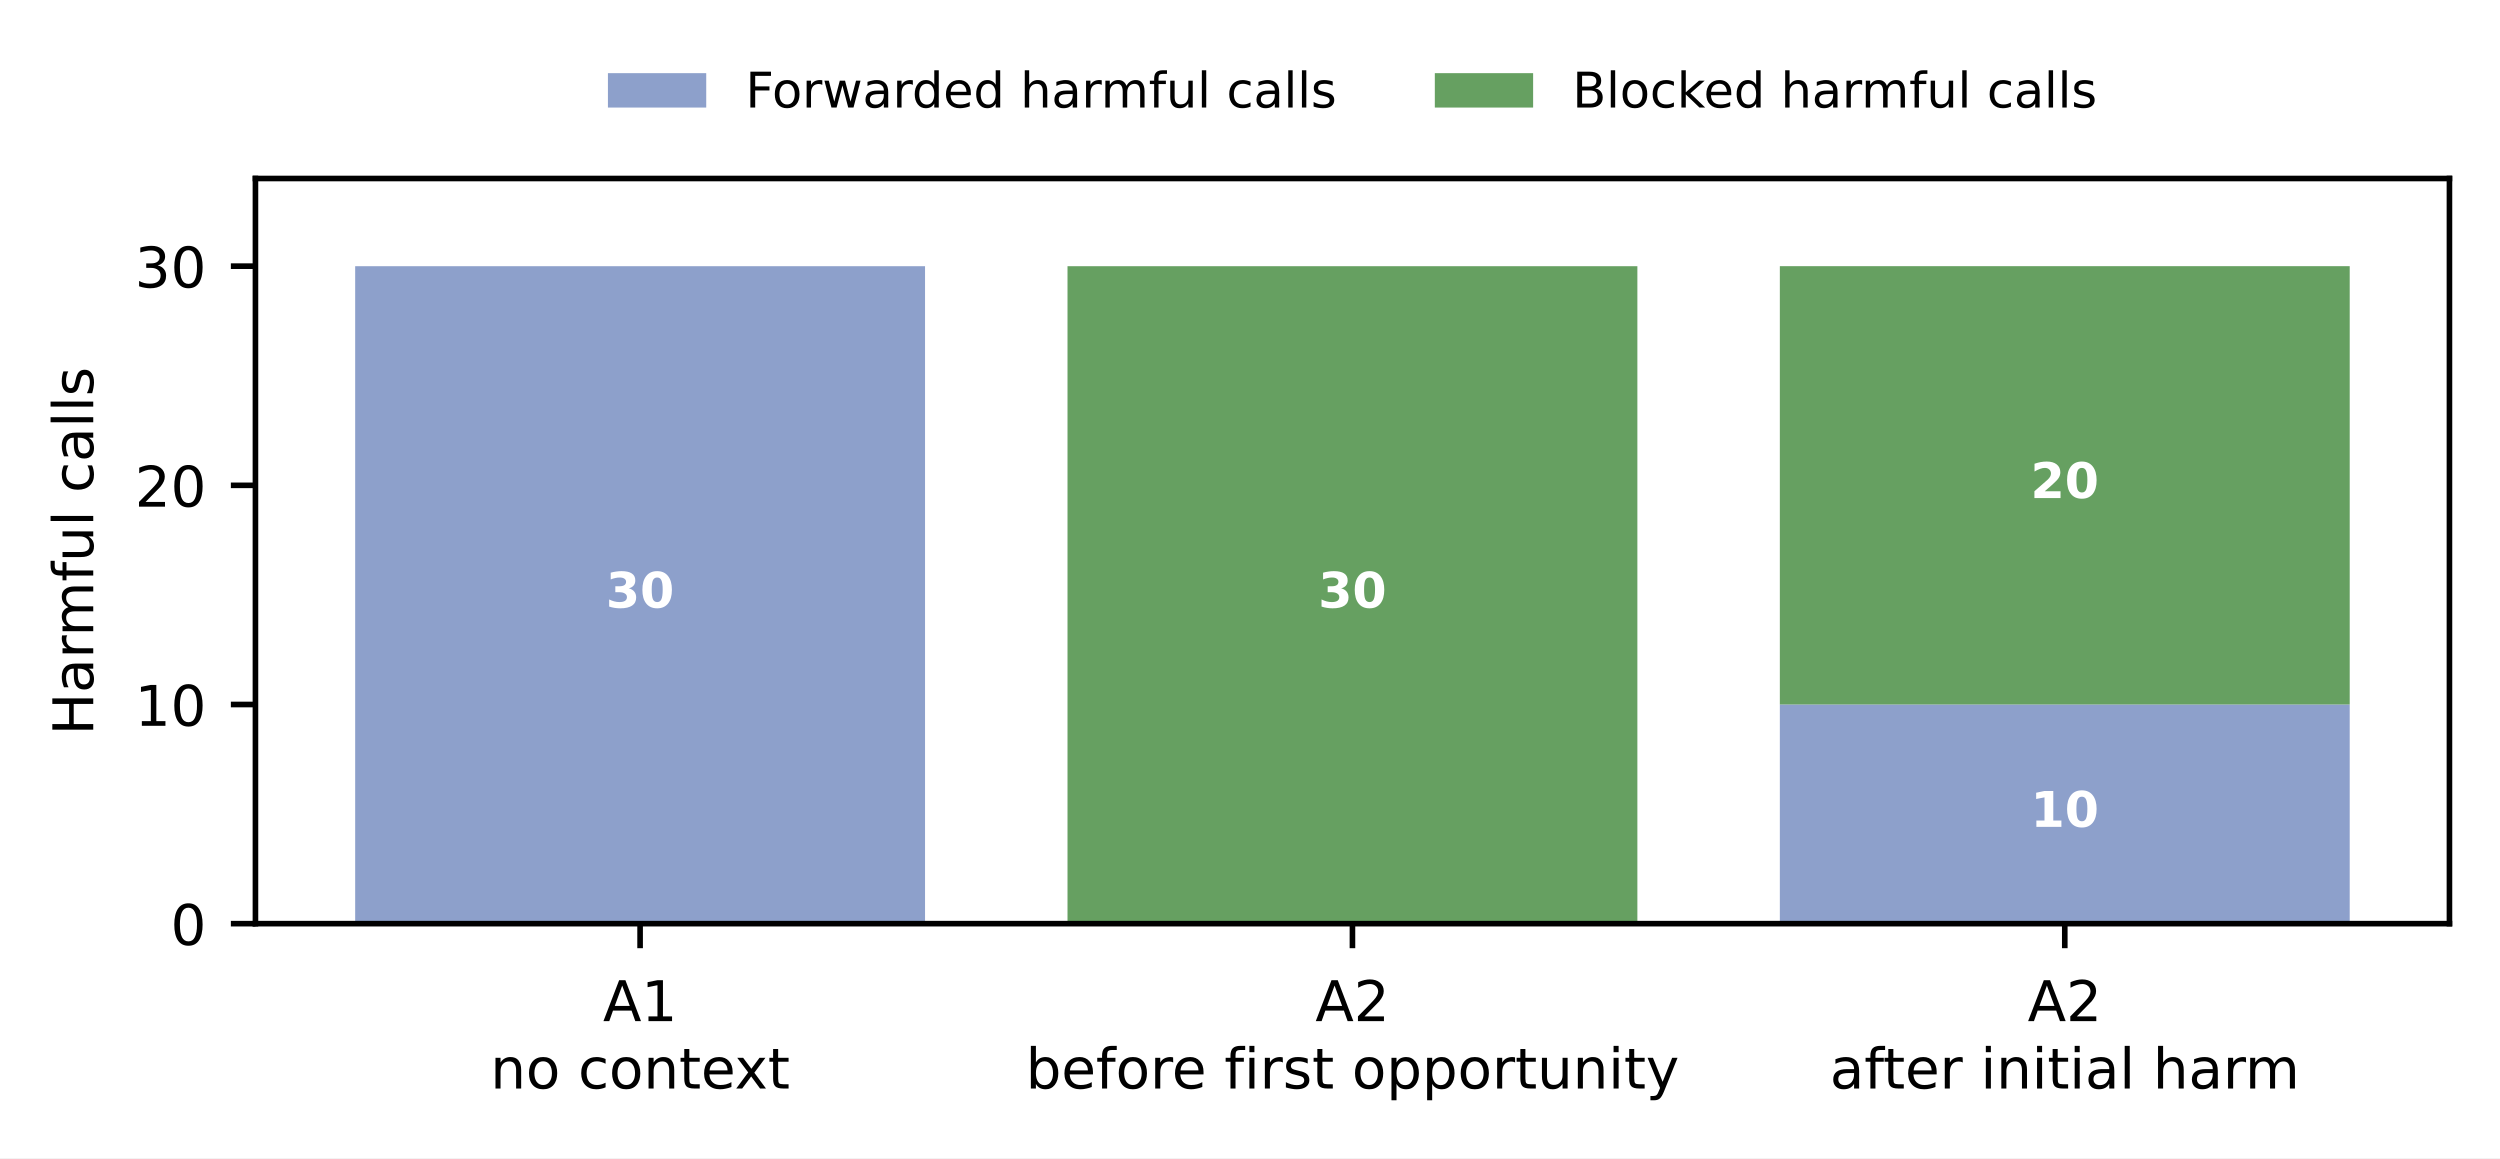
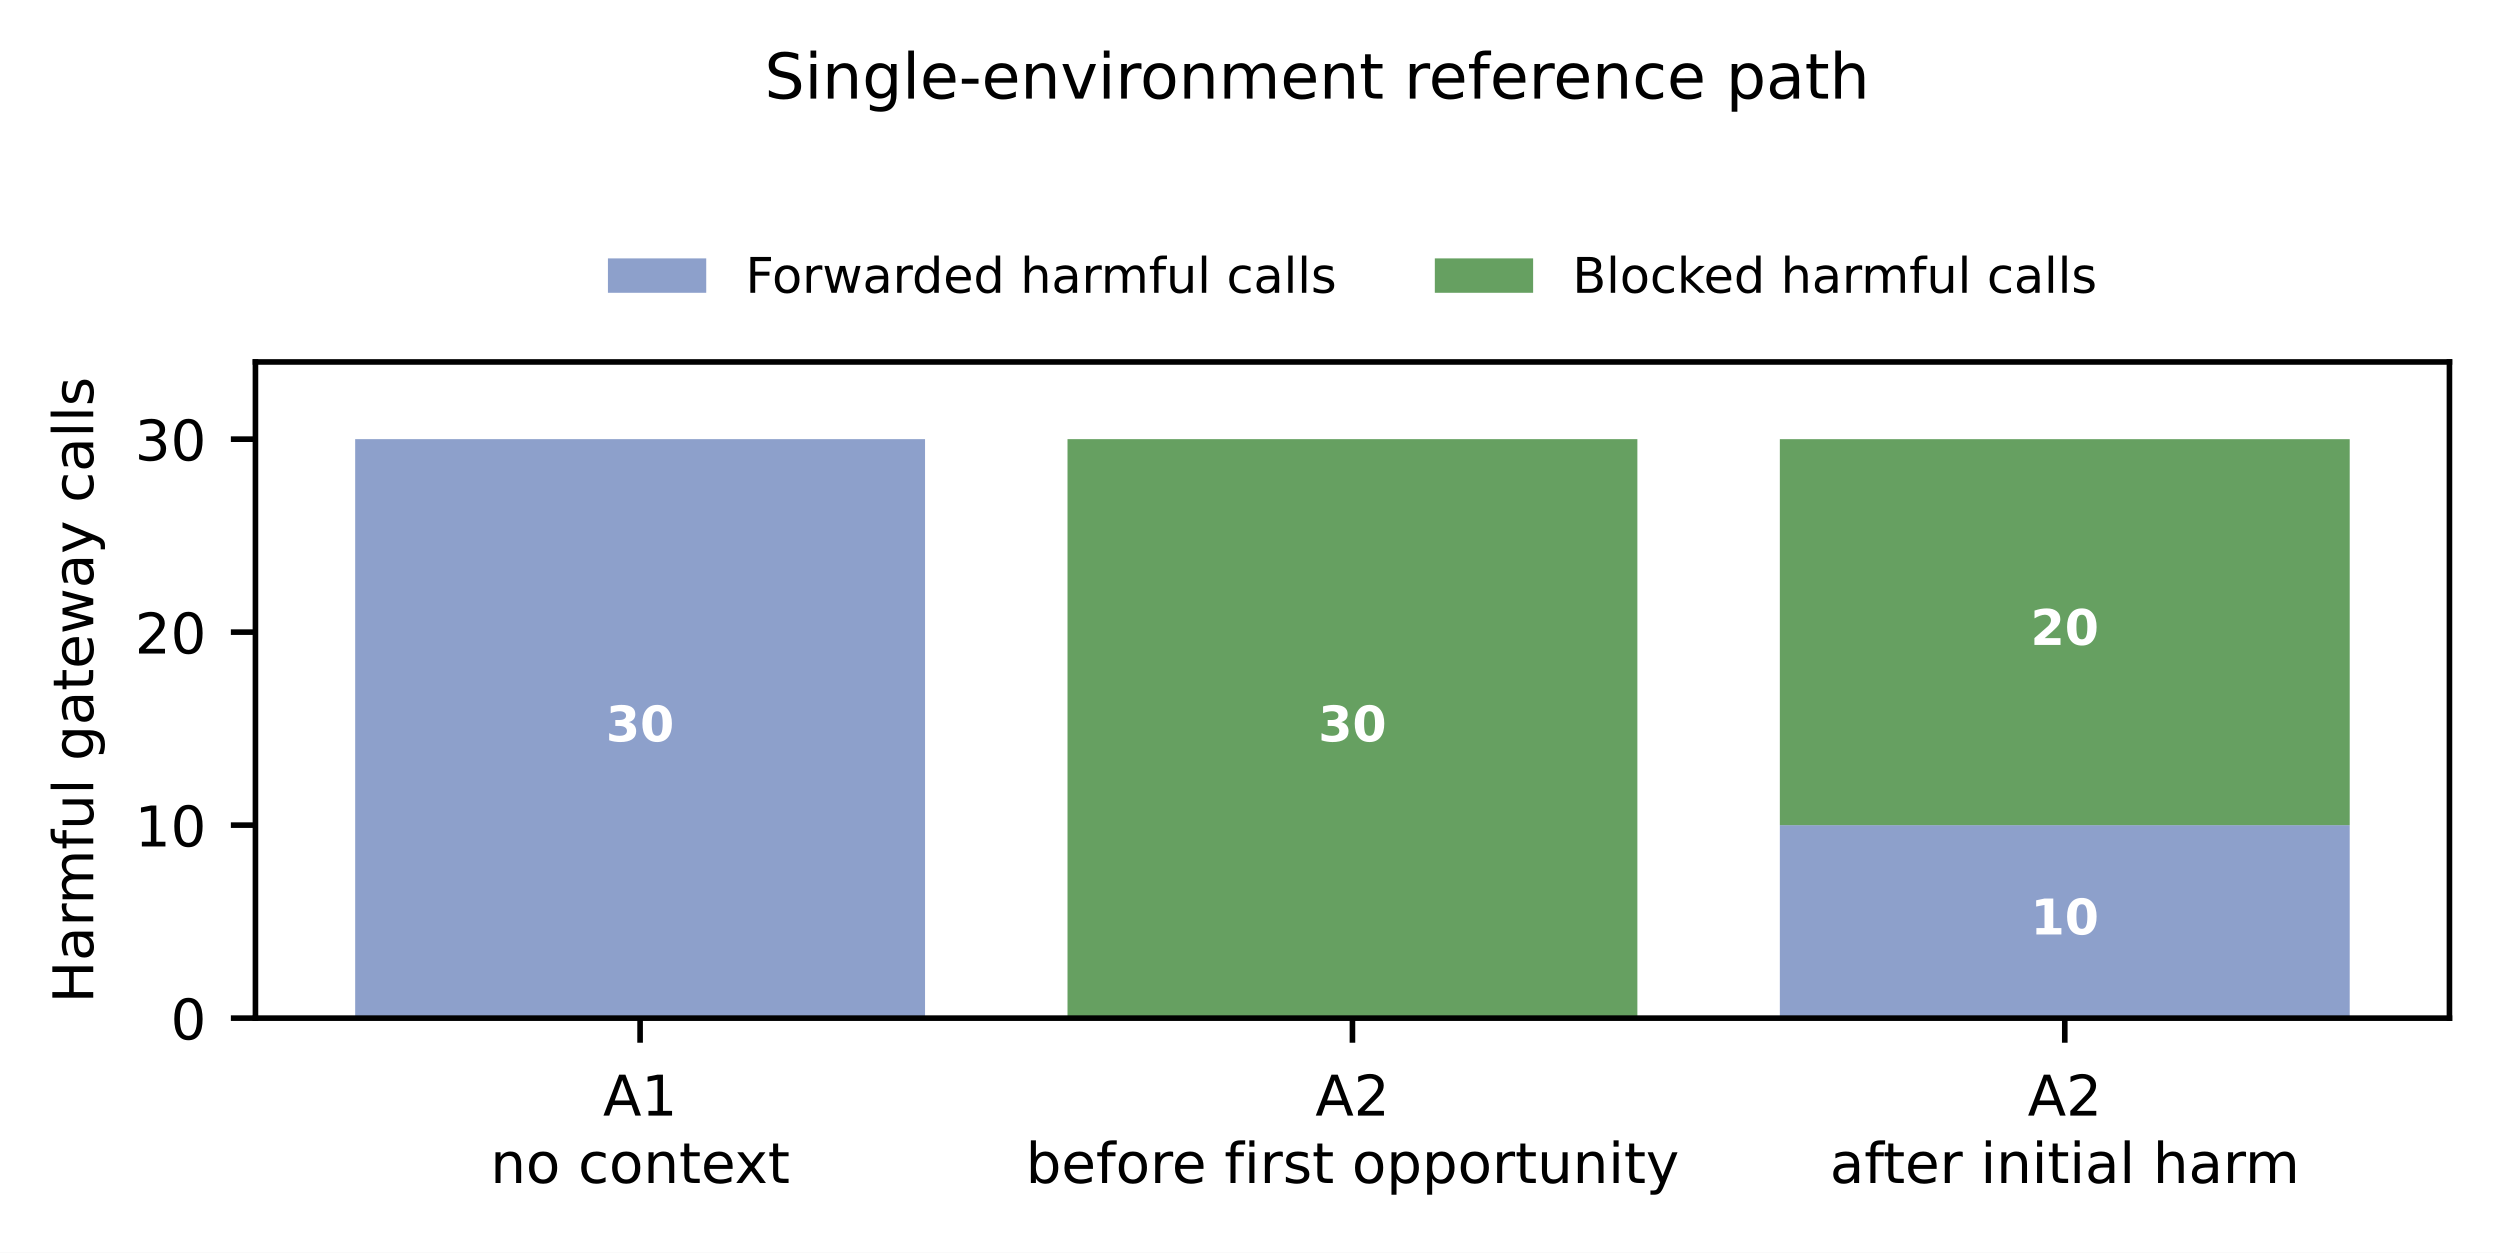
- <svg xmlns="http://www.w3.org/2000/svg" xmlns:xlink="http://www.w3.org/1999/xlink" width="356.061pt" height="164.955pt" viewBox="0 0 356.061 164.955" version="1.1">
+ <svg xmlns="http://www.w3.org/2000/svg" xmlns:xlink="http://www.w3.org/1999/xlink" width="356.061pt" height="178.412pt" viewBox="0 0 356.061 178.412" version="1.1">
  <defs>
    <style type="text/css">*{stroke-linejoin: round; stroke-linecap: butt}</style>
  </defs>
  <g id="figure_1">
    <g id="patch_1">
-       <path d="M -0 164.955  L 356.061 164.955  L 356.061 0  L -0 0  z " style="fill: #ffffff" />
+       <path d="M 0 178.412  L 356.061 178.412  L 356.061 0  L 0 0  z " style="fill: #ffffff" />
    </g>
    <g id="axes_1">
      <g id="patch_2">
-         <path d="M 36.381 131.551  L 348.861 131.551  L 348.861 25.423  L 36.381 25.423  z " style="fill: #ffffff" />
+         <path d="M 36.381 145.008  L 348.861 145.008  L 348.861 51.552  L 36.381 51.552  z " style="fill: #ffffff" />
      </g>
      <g id="patch_3">
-         <path d="M 50.584 131.551  L 131.748 131.551  L 131.748 37.909  L 50.584 37.909  z " clip-path="url(#p3c9bc8ba4b)" style="fill: #8da0cb" />
+         <path d="M 50.584 145.008  L 131.748 145.008  L 131.748 62.547  L 50.584 62.547  z " clip-path="url(#pb4f4ae3d74)" style="fill: #8da0cb" />
      </g>
      <g id="patch_4">
-         <path d="M 152.039 131.551  L 233.202 131.551  L 233.202 131.551  L 152.039 131.551  z " clip-path="url(#p3c9bc8ba4b)" style="fill: #8da0cb" />
+         <path d="M 152.039 145.008  L 233.202 145.008  L 233.202 145.008  L 152.039 145.008  z " clip-path="url(#pb4f4ae3d74)" style="fill: #8da0cb" />
      </g>
      <g id="patch_5">
-         <path d="M 253.493 131.551  L 334.657 131.551  L 334.657 100.337  L 253.493 100.337  z " clip-path="url(#p3c9bc8ba4b)" style="fill: #8da0cb" />
+         <path d="M 253.493 145.008  L 334.657 145.008  L 334.657 117.521  L 253.493 117.521  z " clip-path="url(#pb4f4ae3d74)" style="fill: #8da0cb" />
      </g>
      <g id="patch_6">
-         <path d="M 50.584 37.909  L 131.748 37.909  L 131.748 37.909  L 50.584 37.909  z " clip-path="url(#p3c9bc8ba4b)" style="fill: #66a061" />
+         <path d="M 50.584 62.547  L 131.748 62.547  L 131.748 62.547  L 50.584 62.547  z " clip-path="url(#pb4f4ae3d74)" style="fill: #66a061" />
      </g>
      <g id="patch_7">
-         <path d="M 152.039 131.551  L 233.202 131.551  L 233.202 37.909  L 152.039 37.909  z " clip-path="url(#p3c9bc8ba4b)" style="fill: #66a061" />
+         <path d="M 152.039 145.008  L 233.202 145.008  L 233.202 62.547  L 152.039 62.547  z " clip-path="url(#pb4f4ae3d74)" style="fill: #66a061" />
      </g>
      <g id="patch_8">
-         <path d="M 253.493 100.337  L 334.657 100.337  L 334.657 37.909  L 253.493 37.909  z " clip-path="url(#p3c9bc8ba4b)" style="fill: #66a061" />
+         <path d="M 253.493 117.521  L 334.657 117.521  L 334.657 62.547  L 253.493 62.547  z " clip-path="url(#pb4f4ae3d74)" style="fill: #66a061" />
      </g>
      <g id="matplotlib.axis_1">
        <g id="xtick_1">
          <g id="line2d_1">
            <defs>
-               <path id="m6c34a7a85c" d="M 0 0  L 0 3.5  " style="stroke: #000000; stroke-width: 0.8" />
+               <path id="ma447b7ed92" d="M 0 0  L 0 3.5  " style="stroke: #000000; stroke-width: 0.8" />
            </defs>
            <g>
-               <use xlink:href="#m6c34a7a85c" x="91.166" y="131.551" style="stroke: #000000; stroke-width: 0.8" />
+               <use xlink:href="#ma447b7ed92" x="91.166" y="145.008" style="stroke: #000000; stroke-width: 0.8" />
            </g>
          </g>
          <g id="text_1">
-             <text style="font-size: 8px; font-family: 'DejaVu Sans'" transform="translate(85.88483 145.43)">A1</text>
-             <text style="font-size: 8px; font-family: 'DejaVu Sans'" transform="translate(69.83545 155.0316)">no context</text>
+             <text style="font-size: 8px; font-family: 'DejaVu Sans'" transform="translate(85.88483 158.8869)">A1</text>
+             <text style="font-size: 8px; font-family: 'DejaVu Sans'" transform="translate(69.83545 168.4885)">no context</text>
          </g>
        </g>
        <g id="xtick_2">
          <g id="line2d_2">
            <g>
-               <use xlink:href="#m6c34a7a85c" x="192.621" y="131.551" style="stroke: #000000; stroke-width: 0.8" />
+               <use xlink:href="#ma447b7ed92" x="192.621" y="145.008" style="stroke: #000000; stroke-width: 0.8" />
            </g>
          </g>
          <g id="text_2">
-             <text style="font-size: 8px; font-family: 'DejaVu Sans'" transform="translate(187.3394 145.43)">A2</text>
-             <text style="font-size: 8px; font-family: 'DejaVu Sans'" transform="translate(146.0856 155.0322)">before first opportunity</text>
+             <text style="font-size: 8px; font-family: 'DejaVu Sans'" transform="translate(187.3394 158.8869)">A2</text>
+             <text style="font-size: 8px; font-family: 'DejaVu Sans'" transform="translate(146.0856 168.4891)">before first opportunity</text>
          </g>
        </g>
        <g id="xtick_3">
          <g id="line2d_3">
            <g>
-               <use xlink:href="#m6c34a7a85c" x="294.075" y="131.551" style="stroke: #000000; stroke-width: 0.8" />
+               <use xlink:href="#ma447b7ed92" x="294.075" y="145.008" style="stroke: #000000; stroke-width: 0.8" />
            </g>
          </g>
          <g id="text_3">
-             <text style="font-size: 8px; font-family: 'DejaVu Sans'" transform="translate(288.7939 145.43)">A2</text>
-             <text style="font-size: 8px; font-family: 'DejaVu Sans'" transform="translate(260.6133 155.0322)">after initial harm</text>
+             <text style="font-size: 8px; font-family: 'DejaVu Sans'" transform="translate(288.7939 158.8869)">A2</text>
+             <text style="font-size: 8px; font-family: 'DejaVu Sans'" transform="translate(260.6133 168.4891)">after initial harm</text>
          </g>
        </g>
      </g>
      <g id="matplotlib.axis_2">
        <g id="ytick_1">
          <g id="line2d_4">
            <defs>
-               <path id="meca58affef" d="M 0 0  L -3.5 0  " style="stroke: #000000; stroke-width: 0.8" />
+               <path id="m8571fe57cb" d="M 0 0  L -3.5 0  " style="stroke: #000000; stroke-width: 0.8" />
            </defs>
            <g>
-               <use xlink:href="#meca58affef" x="36.381" y="131.551" style="stroke: #000000; stroke-width: 0.8" />
+               <use xlink:href="#m8571fe57cb" x="36.381" y="145.008" style="stroke: #000000; stroke-width: 0.8" />
            </g>
          </g>
          <g id="text_4">
-             <text style="font-size: 8px; font-family: 'DejaVu Sans'; text-anchor: end" x="29.381" y="134.59" transform="rotate(-0 29.38062 134.5902)">0</text>
+             <text style="font-size: 8px; font-family: 'DejaVu Sans'; text-anchor: end" x="29.381" y="148.047" transform="rotate(-0 29.38062 148.0471)">0</text>
          </g>
        </g>
        <g id="ytick_2">
          <g id="line2d_5">
            <g>
-               <use xlink:href="#meca58affef" x="36.381" y="100.337" style="stroke: #000000; stroke-width: 0.8" />
+               <use xlink:href="#m8571fe57cb" x="36.381" y="117.521" style="stroke: #000000; stroke-width: 0.8" />
            </g>
          </g>
          <g id="text_5">
-             <text style="font-size: 8px; font-family: 'DejaVu Sans'; text-anchor: end" x="29.381" y="103.376" transform="rotate(-0 29.38062 103.3761)">10</text>
+             <text style="font-size: 8px; font-family: 'DejaVu Sans'; text-anchor: end" x="29.381" y="120.56" transform="rotate(-0 29.38062 120.56)">10</text>
          </g>
        </g>
        <g id="ytick_3">
          <g id="line2d_6">
            <g>
-               <use xlink:href="#meca58affef" x="36.381" y="69.123" style="stroke: #000000; stroke-width: 0.8" />
+               <use xlink:href="#m8571fe57cb" x="36.381" y="90.034" style="stroke: #000000; stroke-width: 0.8" />
            </g>
          </g>
          <g id="text_6">
-             <text style="font-size: 8px; font-family: 'DejaVu Sans'; text-anchor: end" x="29.381" y="72.162" transform="rotate(-0 29.38062 72.16193)">20</text>
+             <text style="font-size: 8px; font-family: 'DejaVu Sans'; text-anchor: end" x="29.381" y="93.073" transform="rotate(-0 29.38062 93.07295)">20</text>
          </g>
        </g>
        <g id="ytick_4">
          <g id="line2d_7">
            <g>
-               <use xlink:href="#meca58affef" x="36.381" y="37.909" style="stroke: #000000; stroke-width: 0.8" />
+               <use xlink:href="#m8571fe57cb" x="36.381" y="62.547" style="stroke: #000000; stroke-width: 0.8" />
            </g>
          </g>
          <g id="text_7">
-             <text style="font-size: 8px; font-family: 'DejaVu Sans'; text-anchor: end" x="29.381" y="40.948" transform="rotate(-0 29.38062 40.94782)">30</text>
+             <text style="font-size: 8px; font-family: 'DejaVu Sans'; text-anchor: end" x="29.381" y="65.586" transform="rotate(-0 29.38062 65.58589)">30</text>
          </g>
        </g>
        <g id="text_8">
-           <text style="font-size: 8px; font-family: 'DejaVu Sans'; text-anchor: middle" x="13.279" y="78.487" transform="rotate(-90 13.27875 78.48711)">Harmful calls</text>
+           <text style="font-size: 8px; font-family: 'DejaVu Sans'; text-anchor: middle" x="13.279" y="98.28" transform="rotate(-90 13.27875 98.28)">Harmful gateway calls</text>
        </g>
      </g>
      <g id="patch_9">
-         <path d="M 36.381 131.551  L 36.381 25.423  " style="fill: none; stroke: #000000; stroke-width: 0.8; stroke-linejoin: miter; stroke-linecap: square" />
+         <path d="M 36.381 145.008  L 36.381 51.552  " style="fill: none; stroke: #000000; stroke-width: 0.8; stroke-linejoin: miter; stroke-linecap: square" />
      </g>
      <g id="patch_10">
-         <path d="M 348.861 131.551  L 348.861 25.423  " style="fill: none; stroke: #000000; stroke-width: 0.8; stroke-linejoin: miter; stroke-linecap: square" />
+         <path d="M 348.861 145.008  L 348.861 51.552  " style="fill: none; stroke: #000000; stroke-width: 0.8; stroke-linejoin: miter; stroke-linecap: square" />
      </g>
      <g id="patch_11">
-         <path d="M 36.381 131.551  L 348.861 131.551  " style="fill: none; stroke: #000000; stroke-width: 0.8; stroke-linejoin: miter; stroke-linecap: square" />
+         <path d="M 36.381 145.008  L 348.861 145.008  " style="fill: none; stroke: #000000; stroke-width: 0.8; stroke-linejoin: miter; stroke-linecap: square" />
      </g>
      <g id="patch_12">
-         <path d="M 36.381 25.423  L 348.861 25.423  " style="fill: none; stroke: #000000; stroke-width: 0.8; stroke-linejoin: miter; stroke-linecap: square" />
+         <path d="M 36.381 51.552  L 348.861 51.552  " style="fill: none; stroke: #000000; stroke-width: 0.8; stroke-linejoin: miter; stroke-linecap: square" />
      </g>
      <g id="text_9">
-         <text style="font-weight: 700; font-size: 7px; font-family: 'DejaVu Sans'; text-anchor: middle; fill: #ffffff" x="91.166" y="86.548" transform="rotate(-0 91.16608 86.54829)">30</text>
+         <text style="font-weight: 700; font-size: 7px; font-family: 'DejaVu Sans'; text-anchor: middle; fill: #ffffff" x="91.166" y="105.596" transform="rotate(-0 91.16608 105.5958)">30</text>
      </g>
      <g id="text_10">
-         <text style="font-weight: 700; font-size: 7px; font-family: 'DejaVu Sans'; text-anchor: middle; fill: #ffffff" x="192.621" y="86.548" transform="rotate(-0 192.6206 86.54829)">30</text>
+         <text style="font-weight: 700; font-size: 7px; font-family: 'DejaVu Sans'; text-anchor: middle; fill: #ffffff" x="192.621" y="105.596" transform="rotate(-0 192.6206 105.5958)">30</text>
      </g>
      <g id="text_11">
-         <text style="font-weight: 700; font-size: 7px; font-family: 'DejaVu Sans'; text-anchor: middle; fill: #ffffff" x="294.075" y="117.762" transform="rotate(-0 294.0752 117.7624)">10</text>
+         <text style="font-weight: 700; font-size: 7px; font-family: 'DejaVu Sans'; text-anchor: middle; fill: #ffffff" x="294.075" y="133.083" transform="rotate(-0 294.0752 133.0828)">10</text>
      </g>
      <g id="text_12">
-         <text style="font-weight: 700; font-size: 7px; font-family: 'DejaVu Sans'; text-anchor: middle; fill: #ffffff" x="294.075" y="70.941" transform="rotate(-0 294.0752 70.94123)">20</text>
+         <text style="font-weight: 700; font-size: 7px; font-family: 'DejaVu Sans'; text-anchor: middle; fill: #ffffff" x="294.075" y="91.852" transform="rotate(-0 294.0752 91.85224)">20</text>
      </g>
      <g id="legend_1">
        <g id="patch_13">
-           <path d="M 86.584 15.319  L 100.584 15.319  L 100.584 10.419  L 86.584 10.419  z " style="fill: #8da0cb" />
+           <path d="M 86.584 41.701  L 100.584 41.701  L 100.584 36.801  L 86.584 36.801  z " style="fill: #8da0cb" />
        </g>
        <g id="text_13">
-           <text style="font-size: 7px; font-family: 'DejaVu Sans'; text-anchor: start" x="106.184" y="15.319" transform="rotate(-0 106.1838 15.31891)">Forwarded harmful calls</text>
+           <text style="font-size: 7px; font-family: 'DejaVu Sans'; text-anchor: start" x="106.184" y="41.701" transform="rotate(-0 106.1838 41.70124)">Forwarded harmful calls</text>
        </g>
        <g id="patch_14">
-           <path d="M 204.354 15.319  L 218.354 15.319  L 218.354 10.419  L 204.354 10.419  z " style="fill: #66a061" />
+           <path d="M 204.354 41.701  L 218.354 41.701  L 218.354 36.801  L 204.354 36.801  z " style="fill: #66a061" />
        </g>
        <g id="text_14">
-           <text style="font-size: 7px; font-family: 'DejaVu Sans'; text-anchor: start" x="223.954" y="15.319" transform="rotate(-0 223.9544 15.31891)">Blocked harmful calls</text>
+           <text style="font-size: 7px; font-family: 'DejaVu Sans'; text-anchor: start" x="223.954" y="41.701" transform="rotate(-0 223.9544 41.70124)">Blocked harmful calls</text>
        </g>
      </g>
    </g>
+     <g id="text_15">
+       <text style="font-size: 9px; font-family: 'DejaVu Sans'; text-anchor: middle" x="187.581" y="14.039" transform="rotate(-0 187.5806 14.03859)">Single-environment reference path</text>
+     </g>
  </g>
  <defs>
-     <clipPath id="p3c9bc8ba4b">
-       <rect x="36.381" y="25.423" width="312.48" height="106.128" />
+     <clipPath id="pb4f4ae3d74">
+       <rect x="36.381" y="51.552" width="312.48" height="93.456" />
    </clipPath>
  </defs>
</svg>
